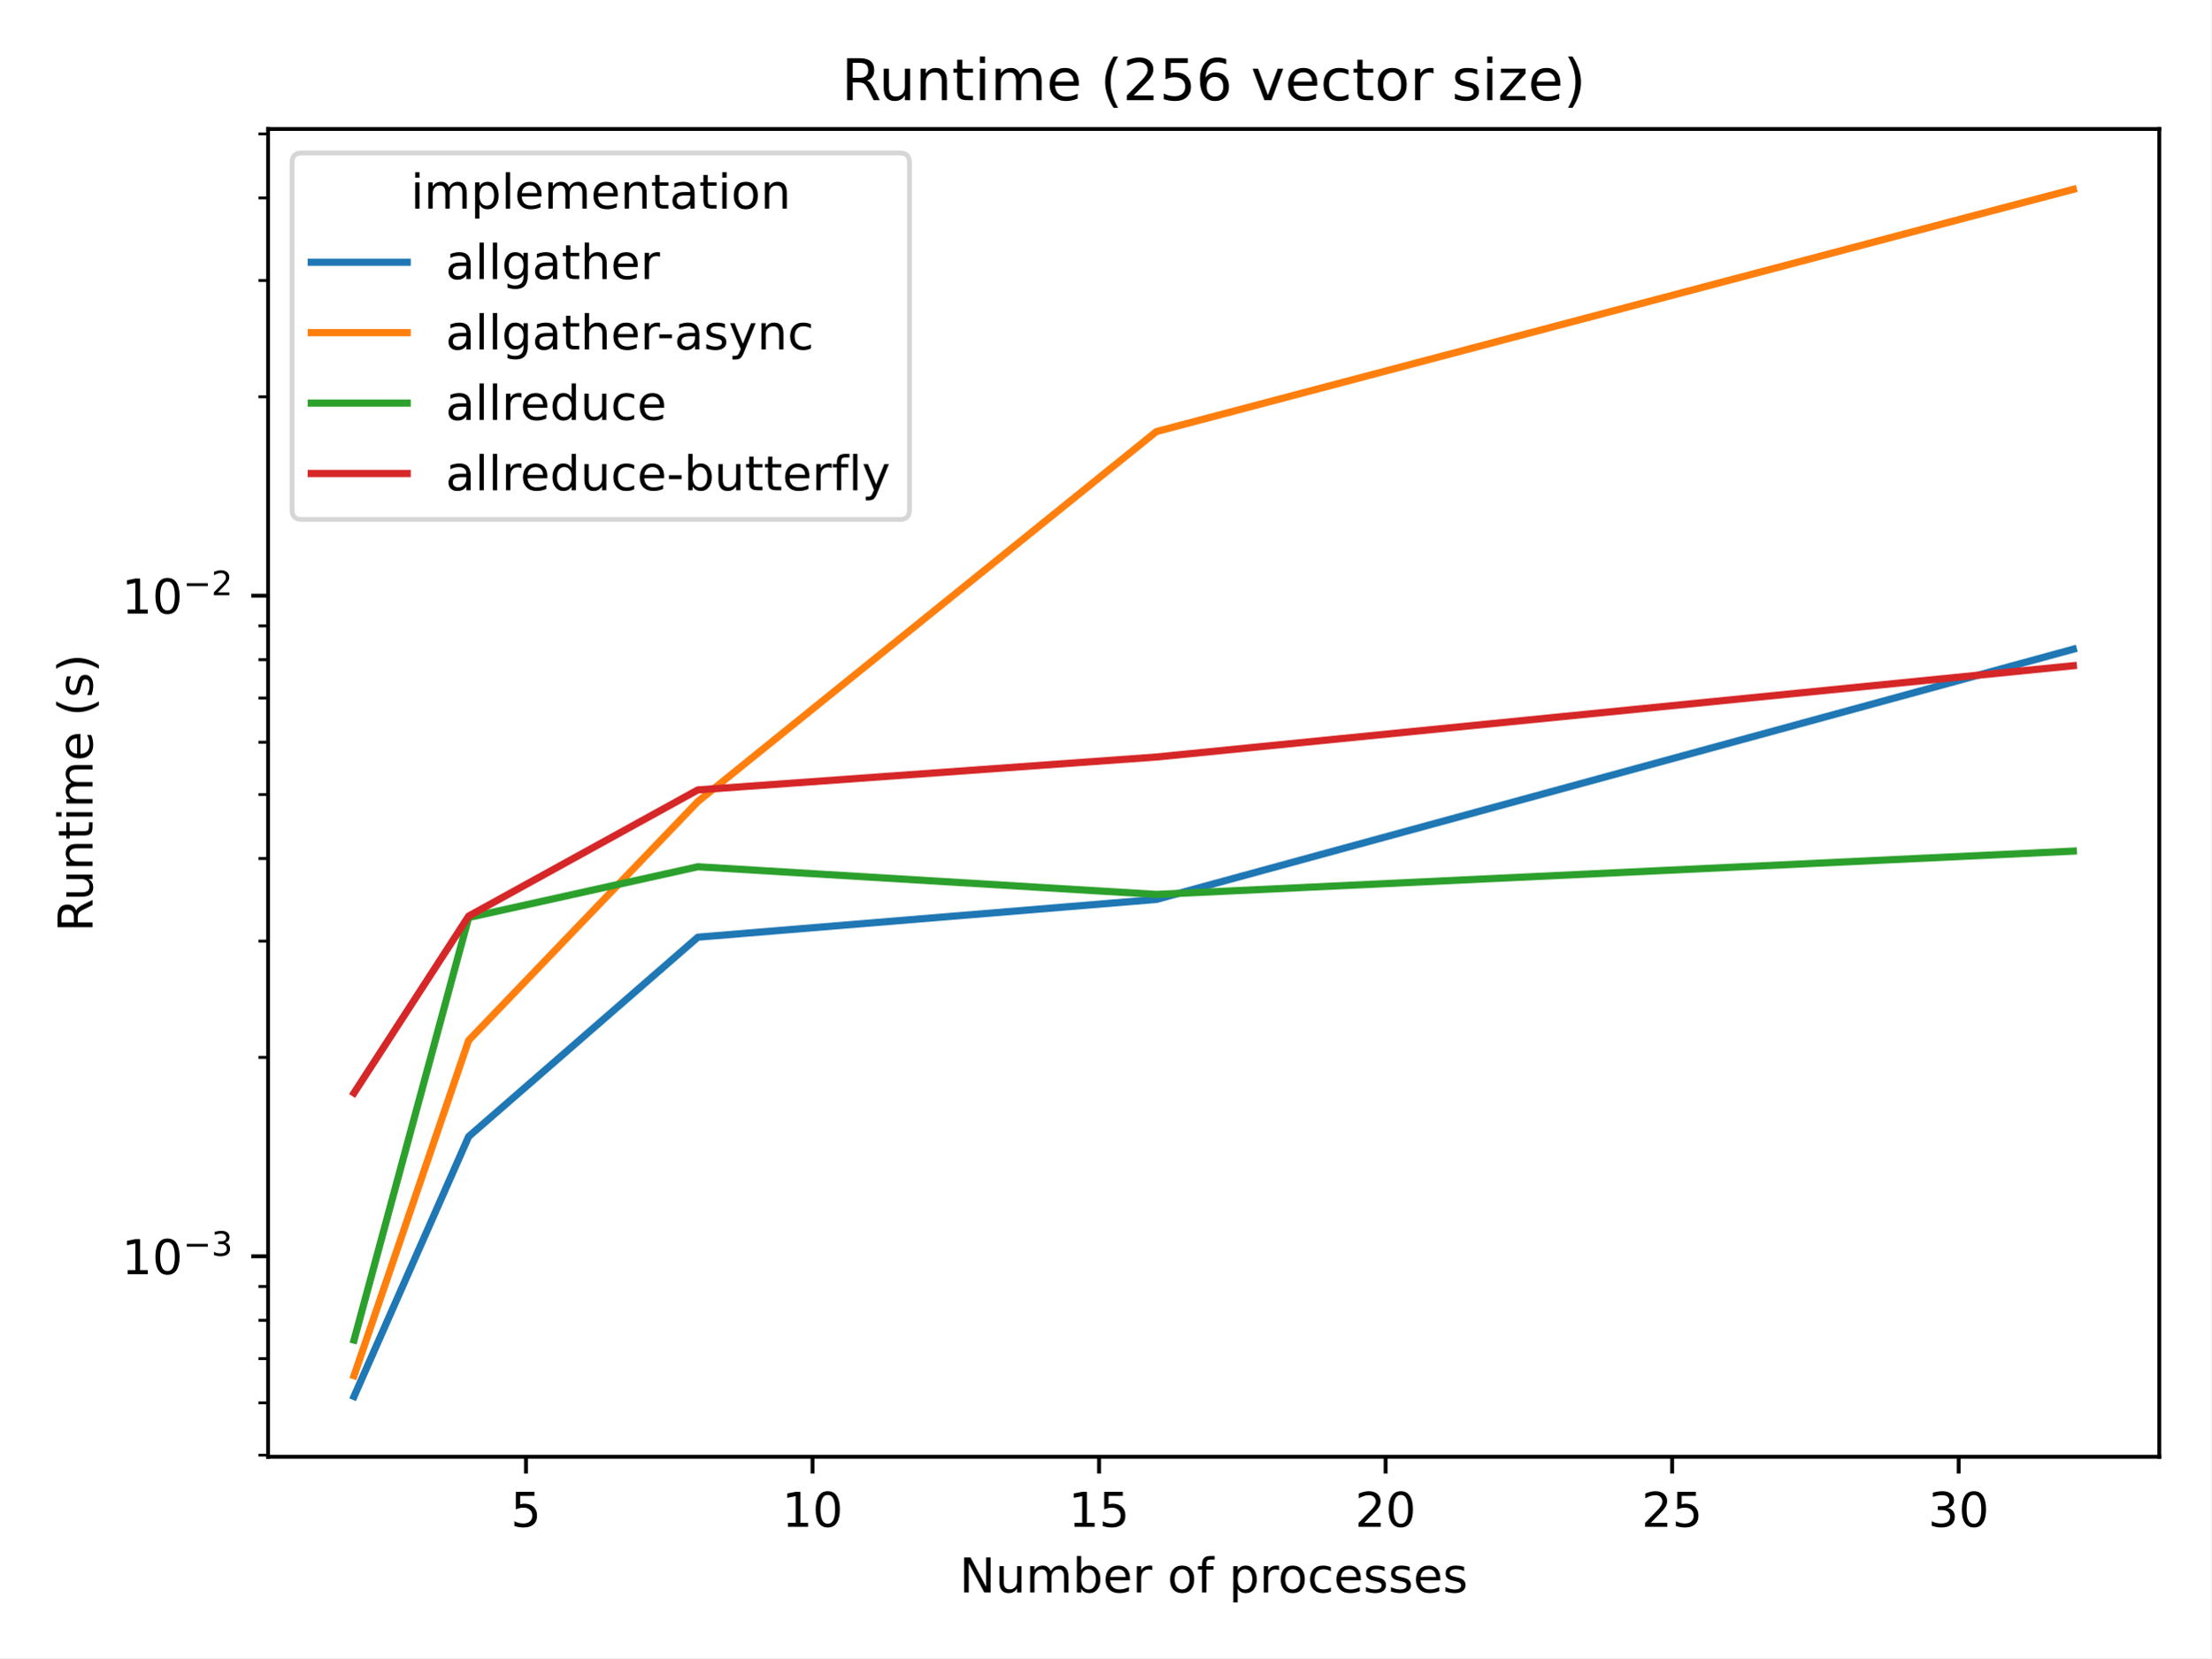
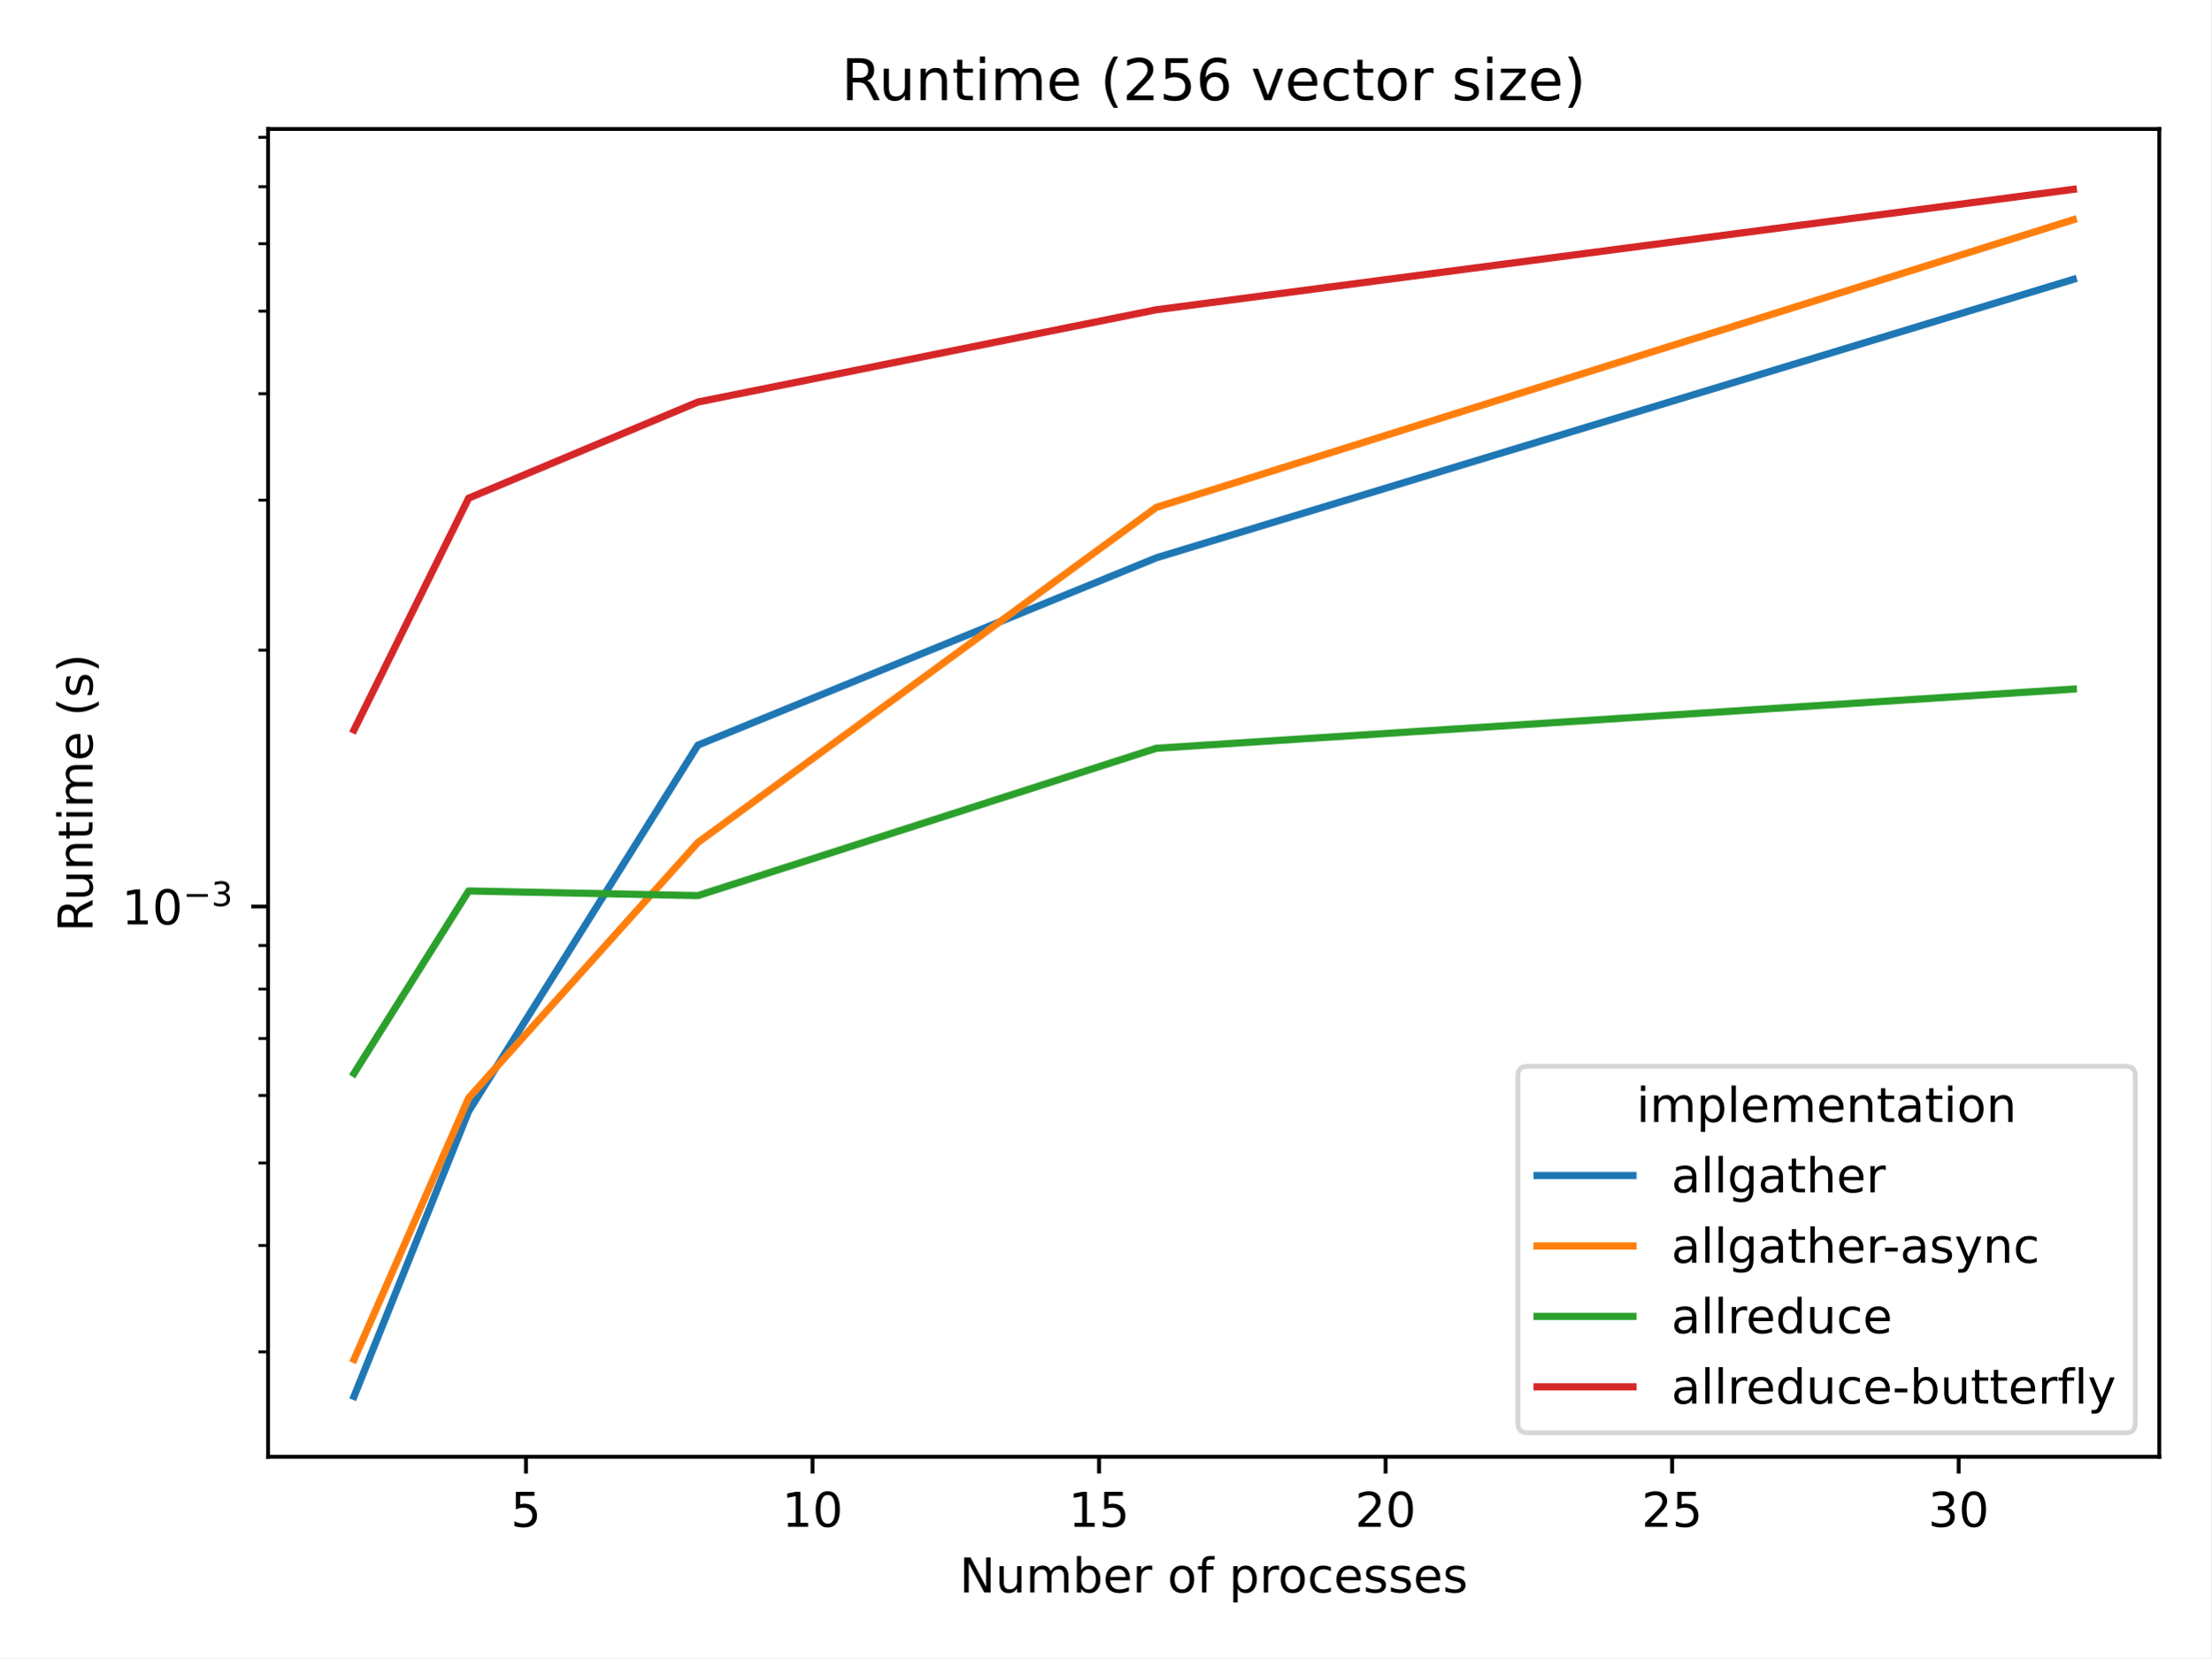
<svg xmlns="http://www.w3.org/2000/svg" xmlns:xlink="http://www.w3.org/1999/xlink" height="345.6pt" version="1.1" viewBox="0 0 460.8 345.6" width="460.8pt">
  <defs>
    <style type="text/css">*{stroke-linecap:butt;stroke-linejoin:round;}</style>
  </defs>
  <g id="figure_1">
    <g id="patch_1">
      <path d="M 0 345.6  L 460.8 345.6  L 460.8 0  L 0 0  z " style="fill:#ffffff;" />
    </g>
    <g id="axes_1">
      <g id="patch_2">
        <path d="M 55.862 303.64  L 450 303.64  L 450 26.88  L 55.862 26.88  z " style="fill:#ffffff;" />
      </g>
      <g id="matplotlib.axis_1">
        <g id="xtick_1">
          <g id="line2d_1">
            <defs>
-               <path d="M 0 0  L 0 3.5  " id="m300cbe42ab" style="stroke:#000000;stroke-width:0.8;" />
-             </defs>
-             <g>
-               <use style="stroke:#000000;stroke-width:0.8;" x="109.608" xlink:href="#m300cbe42ab" y="303.64" />
+               <path d="M 0 0  L 0 3.5  " id="m691c2f7749" style="stroke:#000000;stroke-width:0.8;" />
+             </defs>
+             <g>
+               <use style="stroke:#000000;stroke-width:0.8;" x="109.608" xlink:href="#m691c2f7749" y="303.64" />
            </g>
          </g>
          <g id="text_1">
            <g transform="translate(106.4269 318.2384)scale(0.1 -0.1)">
              <defs>
                <path d="M 691 4666  L 3169 4666  L 3169 4134  L 1269 4134  L 1269 2991  Q 1406 3038 1543 3061  Q 1681 3084 1819 3084  Q 2600 3084 3056 2656  Q 3513 2228 3513 1497  Q 3513 744 3044 326  Q 2575 -91 1722 -91  Q 1428 -91 1123 -41  Q 819 9 494 109  L 494 744  Q 775 591 1075 516  Q 1375 441 1709 441  Q 2250 441 2565 725  Q 2881 1009 2881 1497  Q 2881 1984 2565 2268  Q 2250 2553 1709 2553  Q 1456 2553 1204 2497  Q 953 2441 691 2322  L 691 4666  z " id="DejaVuSans-35" transform="scale(0.015625)" />
              </defs>
              <use xlink:href="#DejaVuSans-35" />
            </g>
          </g>
        </g>
        <g id="xtick_2">
          <g id="line2d_2">
            <g>
-               <use style="stroke:#000000;stroke-width:0.8;" x="169.326" xlink:href="#m300cbe42ab" y="303.64" />
+               <use style="stroke:#000000;stroke-width:0.8;" x="169.326" xlink:href="#m691c2f7749" y="303.64" />
            </g>
          </g>
          <g id="text_2">
            <g transform="translate(162.9635 318.2384)scale(0.1 -0.1)">
              <defs>
                <path d="M 794 531  L 1825 531  L 1825 4091  L 703 3866  L 703 4441  L 1819 4666  L 2450 4666  L 2450 531  L 3481 531  L 3481 0  L 794 0  L 794 531  z " id="DejaVuSans-31" transform="scale(0.015625)" />
                <path d="M 2034 4250  Q 1547 4250 1301 3770  Q 1056 3291 1056 2328  Q 1056 1369 1301 889  Q 1547 409 2034 409  Q 2525 409 2770 889  Q 3016 1369 3016 2328  Q 3016 3291 2770 3770  Q 2525 4250 2034 4250  z M 2034 4750  Q 2819 4750 3233 4129  Q 3647 3509 3647 2328  Q 3647 1150 3233 529  Q 2819 -91 2034 -91  Q 1250 -91 836 529  Q 422 1150 422 2328  Q 422 3509 836 4129  Q 1250 4750 2034 4750  z " id="DejaVuSans-30" transform="scale(0.015625)" />
              </defs>
              <use xlink:href="#DejaVuSans-31" />
              <use x="63.623" xlink:href="#DejaVuSans-30" />
            </g>
          </g>
        </g>
        <g id="xtick_3">
          <g id="line2d_3">
            <g>
-               <use style="stroke:#000000;stroke-width:0.8;" x="229.044" xlink:href="#m300cbe42ab" y="303.64" />
+               <use style="stroke:#000000;stroke-width:0.8;" x="229.044" xlink:href="#m691c2f7749" y="303.64" />
            </g>
          </g>
          <g id="text_3">
            <g transform="translate(222.6814 318.2384)scale(0.1 -0.1)">
              <use xlink:href="#DejaVuSans-31" />
              <use x="63.623" xlink:href="#DejaVuSans-35" />
            </g>
          </g>
        </g>
        <g id="xtick_4">
          <g id="line2d_4">
            <g>
-               <use style="stroke:#000000;stroke-width:0.8;" x="288.762" xlink:href="#m300cbe42ab" y="303.64" />
+               <use style="stroke:#000000;stroke-width:0.8;" x="288.762" xlink:href="#m691c2f7749" y="303.64" />
            </g>
          </g>
          <g id="text_4">
            <g transform="translate(282.3992 318.2384)scale(0.1 -0.1)">
              <defs>
                <path d="M 1228 531  L 3431 531  L 3431 0  L 469 0  L 469 531  Q 828 903 1448 1529  Q 2069 2156 2228 2338  Q 2531 2678 2651 2914  Q 2772 3150 2772 3378  Q 2772 3750 2511 3984  Q 2250 4219 1831 4219  Q 1534 4219 1204 4116  Q 875 4013 500 3803  L 500 4441  Q 881 4594 1212 4672  Q 1544 4750 1819 4750  Q 2544 4750 2975 4387  Q 3406 4025 3406 3419  Q 3406 3131 3298 2873  Q 3191 2616 2906 2266  Q 2828 2175 2409 1742  Q 1991 1309 1228 531  z " id="DejaVuSans-32" transform="scale(0.015625)" />
              </defs>
              <use xlink:href="#DejaVuSans-32" />
              <use x="63.623" xlink:href="#DejaVuSans-30" />
            </g>
          </g>
        </g>
        <g id="xtick_5">
          <g id="line2d_5">
            <g>
-               <use style="stroke:#000000;stroke-width:0.8;" x="348.48" xlink:href="#m300cbe42ab" y="303.64" />
+               <use style="stroke:#000000;stroke-width:0.8;" x="348.48" xlink:href="#m691c2f7749" y="303.64" />
            </g>
          </g>
          <g id="text_5">
            <g transform="translate(342.1171 318.2384)scale(0.1 -0.1)">
              <use xlink:href="#DejaVuSans-32" />
              <use x="63.623" xlink:href="#DejaVuSans-35" />
            </g>
          </g>
        </g>
        <g id="xtick_6">
          <g id="line2d_6">
            <g>
-               <use style="stroke:#000000;stroke-width:0.8;" x="408.197" xlink:href="#m300cbe42ab" y="303.64" />
+               <use style="stroke:#000000;stroke-width:0.8;" x="408.197" xlink:href="#m691c2f7749" y="303.64" />
            </g>
          </g>
          <g id="text_6">
            <g transform="translate(401.835 318.2384)scale(0.1 -0.1)">
              <defs>
                <path d="M 2597 2516  Q 3050 2419 3304 2112  Q 3559 1806 3559 1356  Q 3559 666 3084 287  Q 2609 -91 1734 -91  Q 1441 -91 1130 -33  Q 819 25 488 141  L 488 750  Q 750 597 1062 519  Q 1375 441 1716 441  Q 2309 441 2620 675  Q 2931 909 2931 1356  Q 2931 1769 2642 2001  Q 2353 2234 1838 2234  L 1294 2234  L 1294 2753  L 1863 2753  Q 2328 2753 2575 2939  Q 2822 3125 2822 3475  Q 2822 3834 2567 4026  Q 2313 4219 1838 4219  Q 1578 4219 1281 4162  Q 984 4106 628 3988  L 628 4550  Q 988 4650 1302 4700  Q 1616 4750 1894 4750  Q 2613 4750 3031 4423  Q 3450 4097 3450 3541  Q 3450 3153 3228 2886  Q 3006 2619 2597 2516  z " id="DejaVuSans-33" transform="scale(0.015625)" />
              </defs>
              <use xlink:href="#DejaVuSans-33" />
              <use x="63.623" xlink:href="#DejaVuSans-30" />
            </g>
          </g>
        </g>
        <g id="text_7">
          <g transform="translate(199.9545 331.9166)scale(0.1 -0.1)">
            <defs>
              <path d="M 628 4666  L 1478 4666  L 3547 763  L 3547 4666  L 4159 4666  L 4159 0  L 3309 0  L 1241 3903  L 1241 0  L 628 0  L 628 4666  z " id="DejaVuSans-4e" transform="scale(0.015625)" />
              <path d="M 544 1381  L 544 3500  L 1119 3500  L 1119 1403  Q 1119 906 1312 657  Q 1506 409 1894 409  Q 2359 409 2629 706  Q 2900 1003 2900 1516  L 2900 3500  L 3475 3500  L 3475 0  L 2900 0  L 2900 538  Q 2691 219 2414 64  Q 2138 -91 1772 -91  Q 1169 -91 856 284  Q 544 659 544 1381  z M 1991 3584  L 1991 3584  z " id="DejaVuSans-75" transform="scale(0.015625)" />
              <path d="M 3328 2828  Q 3544 3216 3844 3400  Q 4144 3584 4550 3584  Q 5097 3584 5394 3201  Q 5691 2819 5691 2113  L 5691 0  L 5113 0  L 5113 2094  Q 5113 2597 4934 2840  Q 4756 3084 4391 3084  Q 3944 3084 3684 2787  Q 3425 2491 3425 1978  L 3425 0  L 2847 0  L 2847 2094  Q 2847 2600 2669 2842  Q 2491 3084 2119 3084  Q 1678 3084 1418 2786  Q 1159 2488 1159 1978  L 1159 0  L 581 0  L 581 3500  L 1159 3500  L 1159 2956  Q 1356 3278 1631 3431  Q 1906 3584 2284 3584  Q 2666 3584 2933 3390  Q 3200 3197 3328 2828  z " id="DejaVuSans-6d" transform="scale(0.015625)" />
              <path d="M 3116 1747  Q 3116 2381 2855 2742  Q 2594 3103 2138 3103  Q 1681 3103 1420 2742  Q 1159 2381 1159 1747  Q 1159 1113 1420 752  Q 1681 391 2138 391  Q 2594 391 2855 752  Q 3116 1113 3116 1747  z M 1159 2969  Q 1341 3281 1617 3432  Q 1894 3584 2278 3584  Q 2916 3584 3314 3078  Q 3713 2572 3713 1747  Q 3713 922 3314 415  Q 2916 -91 2278 -91  Q 1894 -91 1617 61  Q 1341 213 1159 525  L 1159 0  L 581 0  L 581 4863  L 1159 4863  L 1159 2969  z " id="DejaVuSans-62" transform="scale(0.015625)" />
              <path d="M 3597 1894  L 3597 1613  L 953 1613  Q 991 1019 1311 708  Q 1631 397 2203 397  Q 2534 397 2845 478  Q 3156 559 3463 722  L 3463 178  Q 3153 47 2828 -22  Q 2503 -91 2169 -91  Q 1331 -91 842 396  Q 353 884 353 1716  Q 353 2575 817 3079  Q 1281 3584 2069 3584  Q 2775 3584 3186 3129  Q 3597 2675 3597 1894  z M 3022 2063  Q 3016 2534 2758 2815  Q 2500 3097 2075 3097  Q 1594 3097 1305 2825  Q 1016 2553 972 2059  L 3022 2063  z " id="DejaVuSans-65" transform="scale(0.015625)" />
              <path d="M 2631 2963  Q 2534 3019 2420 3045  Q 2306 3072 2169 3072  Q 1681 3072 1420 2755  Q 1159 2438 1159 1844  L 1159 0  L 581 0  L 581 3500  L 1159 3500  L 1159 2956  Q 1341 3275 1631 3429  Q 1922 3584 2338 3584  Q 2397 3584 2469 3576  Q 2541 3569 2628 3553  L 2631 2963  z " id="DejaVuSans-72" transform="scale(0.015625)" />
              <path id="DejaVuSans-20" transform="scale(0.015625)" />
              <path d="M 1959 3097  Q 1497 3097 1228 2736  Q 959 2375 959 1747  Q 959 1119 1226 758  Q 1494 397 1959 397  Q 2419 397 2687 759  Q 2956 1122 2956 1747  Q 2956 2369 2687 2733  Q 2419 3097 1959 3097  z M 1959 3584  Q 2709 3584 3137 3096  Q 3566 2609 3566 1747  Q 3566 888 3137 398  Q 2709 -91 1959 -91  Q 1206 -91 779 398  Q 353 888 353 1747  Q 353 2609 779 3096  Q 1206 3584 1959 3584  z " id="DejaVuSans-6f" transform="scale(0.015625)" />
              <path d="M 2375 4863  L 2375 4384  L 1825 4384  Q 1516 4384 1395 4259  Q 1275 4134 1275 3809  L 1275 3500  L 2222 3500  L 2222 3053  L 1275 3053  L 1275 0  L 697 0  L 697 3053  L 147 3053  L 147 3500  L 697 3500  L 697 3744  Q 697 4328 969 4595  Q 1241 4863 1831 4863  L 2375 4863  z " id="DejaVuSans-66" transform="scale(0.015625)" />
              <path d="M 1159 525  L 1159 -1331  L 581 -1331  L 581 3500  L 1159 3500  L 1159 2969  Q 1341 3281 1617 3432  Q 1894 3584 2278 3584  Q 2916 3584 3314 3078  Q 3713 2572 3713 1747  Q 3713 922 3314 415  Q 2916 -91 2278 -91  Q 1894 -91 1617 61  Q 1341 213 1159 525  z M 3116 1747  Q 3116 2381 2855 2742  Q 2594 3103 2138 3103  Q 1681 3103 1420 2742  Q 1159 2381 1159 1747  Q 1159 1113 1420 752  Q 1681 391 2138 391  Q 2594 391 2855 752  Q 3116 1113 3116 1747  z " id="DejaVuSans-70" transform="scale(0.015625)" />
              <path d="M 3122 3366  L 3122 2828  Q 2878 2963 2633 3030  Q 2388 3097 2138 3097  Q 1578 3097 1268 2742  Q 959 2388 959 1747  Q 959 1106 1268 751  Q 1578 397 2138 397  Q 2388 397 2633 464  Q 2878 531 3122 666  L 3122 134  Q 2881 22 2623 -34  Q 2366 -91 2075 -91  Q 1284 -91 818 406  Q 353 903 353 1747  Q 353 2603 823 3093  Q 1294 3584 2113 3584  Q 2378 3584 2631 3529  Q 2884 3475 3122 3366  z " id="DejaVuSans-63" transform="scale(0.015625)" />
              <path d="M 2834 3397  L 2834 2853  Q 2591 2978 2328 3040  Q 2066 3103 1784 3103  Q 1356 3103 1142 2972  Q 928 2841 928 2578  Q 928 2378 1081 2264  Q 1234 2150 1697 2047  L 1894 2003  Q 2506 1872 2764 1633  Q 3022 1394 3022 966  Q 3022 478 2636 193  Q 2250 -91 1575 -91  Q 1294 -91 989 -36  Q 684 19 347 128  L 347 722  Q 666 556 975 473  Q 1284 391 1588 391  Q 1994 391 2212 530  Q 2431 669 2431 922  Q 2431 1156 2273 1281  Q 2116 1406 1581 1522  L 1381 1569  Q 847 1681 609 1914  Q 372 2147 372 2553  Q 372 3047 722 3315  Q 1072 3584 1716 3584  Q 2034 3584 2315 3537  Q 2597 3491 2834 3397  z " id="DejaVuSans-73" transform="scale(0.015625)" />
            </defs>
            <use xlink:href="#DejaVuSans-4e" />
            <use x="74.805" xlink:href="#DejaVuSans-75" />
            <use x="138.184" xlink:href="#DejaVuSans-6d" />
            <use x="235.596" xlink:href="#DejaVuSans-62" />
            <use x="299.072" xlink:href="#DejaVuSans-65" />
            <use x="360.596" xlink:href="#DejaVuSans-72" />
            <use x="401.709" xlink:href="#DejaVuSans-20" />
            <use x="433.496" xlink:href="#DejaVuSans-6f" />
            <use x="494.678" xlink:href="#DejaVuSans-66" />
            <use x="529.883" xlink:href="#DejaVuSans-20" />
            <use x="561.67" xlink:href="#DejaVuSans-70" />
            <use x="625.146" xlink:href="#DejaVuSans-72" />
            <use x="664.01" xlink:href="#DejaVuSans-6f" />
            <use x="725.191" xlink:href="#DejaVuSans-63" />
            <use x="780.172" xlink:href="#DejaVuSans-65" />
            <use x="841.695" xlink:href="#DejaVuSans-73" />
            <use x="893.795" xlink:href="#DejaVuSans-73" />
            <use x="945.895" xlink:href="#DejaVuSans-65" />
            <use x="1007.418" xlink:href="#DejaVuSans-73" />
          </g>
        </g>
      </g>
      <g id="matplotlib.axis_2">
        <g id="ytick_1">
          <g id="line2d_7">
            <defs>
-               <path d="M 0 0  L -3.5 0  " id="m6c4535f3ba" style="stroke:#000000;stroke-width:0.8;" />
-             </defs>
-             <g>
-               <use style="stroke:#000000;stroke-width:0.8;" x="55.862" xlink:href="#m6c4535f3ba" y="261.852" />
+               <path d="M 0 0  L -3.5 0  " id="m717d876eec" style="stroke:#000000;stroke-width:0.8;" />
+             </defs>
+             <g>
+               <use style="stroke:#000000;stroke-width:0.8;" x="55.862" xlink:href="#m717d876eec" y="188.95" />
            </g>
          </g>
          <g id="text_8">
-             <g transform="translate(25.36205 265.6513)scale(0.1 -0.1)">
+             <g transform="translate(25.36205 192.7497)scale(0.1 -0.1)">
              <defs>
                <path d="M 678 2272  L 4684 2272  L 4684 1741  L 678 1741  L 678 2272  z " id="DejaVuSans-2212" transform="scale(0.015625)" />
              </defs>
              <use transform="translate(0 0.765625)" xlink:href="#DejaVuSans-31" />
              <use transform="translate(63.62305 0.765625)" xlink:href="#DejaVuSans-30" />
              <use transform="translate(128.2031 39.04688)scale(0.7)" xlink:href="#DejaVuSans-2212" />
              <use transform="translate(186.8555 39.04688)scale(0.7)" xlink:href="#DejaVuSans-33" />
            </g>
          </g>
        </g>
        <g id="ytick_2">
          <g id="line2d_8">
-             <g>
-               <use style="stroke:#000000;stroke-width:0.8;" x="55.862" xlink:href="#m6c4535f3ba" y="124.153" />
-             </g>
-           </g>
-           <g id="text_9">
-             <g transform="translate(25.36205 127.9527)scale(0.1 -0.1)">
-               <use transform="translate(0 0.765625)" xlink:href="#DejaVuSans-31" />
-               <use transform="translate(63.62305 0.765625)" xlink:href="#DejaVuSans-30" />
-               <use transform="translate(128.2031 39.04688)scale(0.7)" xlink:href="#DejaVuSans-2212" />
-               <use transform="translate(186.8555 39.04688)scale(0.7)" xlink:href="#DejaVuSans-32" />
+             <defs>
+               <path d="M 0 0  L -2 0  " id="mbe40b6382b" style="stroke:#000000;stroke-width:0.6;" />
+             </defs>
+             <g>
+               <use style="stroke:#000000;stroke-width:0.6;" x="55.862" xlink:href="#mbe40b6382b" y="281.785" />
            </g>
          </g>
        </g>
        <g id="ytick_3">
          <g id="line2d_9">
-             <defs>
-               <path d="M 0 0  L -2 0  " id="ma871302863" style="stroke:#000000;stroke-width:0.6;" />
-             </defs>
-             <g>
-               <use style="stroke:#000000;stroke-width:0.6;" x="55.862" xlink:href="#ma871302863" y="303.304" />
+             <g>
+               <use style="stroke:#000000;stroke-width:0.6;" x="55.862" xlink:href="#mbe40b6382b" y="259.603" />
            </g>
          </g>
        </g>
        <g id="ytick_4">
          <g id="line2d_10">
            <g>
-               <use style="stroke:#000000;stroke-width:0.6;" x="55.862" xlink:href="#ma871302863" y="292.4" />
+               <use style="stroke:#000000;stroke-width:0.6;" x="55.862" xlink:href="#mbe40b6382b" y="242.397" />
            </g>
          </g>
        </g>
        <g id="ytick_5">
          <g id="line2d_11">
            <g>
-               <use style="stroke:#000000;stroke-width:0.6;" x="55.862" xlink:href="#ma871302863" y="283.182" />
+               <use style="stroke:#000000;stroke-width:0.6;" x="55.862" xlink:href="#mbe40b6382b" y="228.339" />
            </g>
          </g>
        </g>
        <g id="ytick_6">
          <g id="line2d_12">
            <g>
-               <use style="stroke:#000000;stroke-width:0.6;" x="55.862" xlink:href="#ma871302863" y="275.196" />
+               <use style="stroke:#000000;stroke-width:0.6;" x="55.862" xlink:href="#mbe40b6382b" y="216.453" />
            </g>
          </g>
        </g>
        <g id="ytick_7">
          <g id="line2d_13">
            <g>
-               <use style="stroke:#000000;stroke-width:0.6;" x="55.862" xlink:href="#ma871302863" y="268.153" />
+               <use style="stroke:#000000;stroke-width:0.6;" x="55.862" xlink:href="#mbe40b6382b" y="206.156" />
            </g>
          </g>
        </g>
        <g id="ytick_8">
          <g id="line2d_14">
            <g>
-               <use style="stroke:#000000;stroke-width:0.6;" x="55.862" xlink:href="#ma871302863" y="220.401" />
+               <use style="stroke:#000000;stroke-width:0.6;" x="55.862" xlink:href="#mbe40b6382b" y="197.074" />
            </g>
          </g>
        </g>
        <g id="ytick_9">
          <g id="line2d_15">
            <g>
-               <use style="stroke:#000000;stroke-width:0.6;" x="55.862" xlink:href="#ma871302863" y="196.153" />
+               <use style="stroke:#000000;stroke-width:0.6;" x="55.862" xlink:href="#mbe40b6382b" y="135.504" />
            </g>
          </g>
        </g>
        <g id="ytick_10">
          <g id="line2d_16">
            <g>
-               <use style="stroke:#000000;stroke-width:0.6;" x="55.862" xlink:href="#ma871302863" y="178.949" />
+               <use style="stroke:#000000;stroke-width:0.6;" x="55.862" xlink:href="#mbe40b6382b" y="104.24" />
            </g>
          </g>
        </g>
        <g id="ytick_11">
          <g id="line2d_17">
            <g>
-               <use style="stroke:#000000;stroke-width:0.6;" x="55.862" xlink:href="#ma871302863" y="165.605" />
+               <use style="stroke:#000000;stroke-width:0.6;" x="55.862" xlink:href="#mbe40b6382b" y="82.058" />
            </g>
          </g>
        </g>
        <g id="ytick_12">
          <g id="line2d_18">
            <g>
-               <use style="stroke:#000000;stroke-width:0.6;" x="55.862" xlink:href="#ma871302863" y="154.702" />
+               <use style="stroke:#000000;stroke-width:0.6;" x="55.862" xlink:href="#mbe40b6382b" y="64.852" />
            </g>
          </g>
        </g>
        <g id="ytick_13">
          <g id="line2d_19">
            <g>
-               <use style="stroke:#000000;stroke-width:0.6;" x="55.862" xlink:href="#ma871302863" y="145.483" />
+               <use style="stroke:#000000;stroke-width:0.6;" x="55.862" xlink:href="#mbe40b6382b" y="50.793" />
            </g>
          </g>
        </g>
        <g id="ytick_14">
          <g id="line2d_20">
            <g>
-               <use style="stroke:#000000;stroke-width:0.6;" x="55.862" xlink:href="#ma871302863" y="137.498" />
+               <use style="stroke:#000000;stroke-width:0.6;" x="55.862" xlink:href="#mbe40b6382b" y="38.907" />
            </g>
          </g>
        </g>
        <g id="ytick_15">
          <g id="line2d_21">
            <g>
-               <use style="stroke:#000000;stroke-width:0.6;" x="55.862" xlink:href="#ma871302863" y="130.454" />
-             </g>
-           </g>
-         </g>
-         <g id="ytick_16">
-           <g id="line2d_22">
-             <g>
-               <use style="stroke:#000000;stroke-width:0.6;" x="55.862" xlink:href="#ma871302863" y="82.702" />
-             </g>
-           </g>
-         </g>
-         <g id="ytick_17">
-           <g id="line2d_23">
-             <g>
-               <use style="stroke:#000000;stroke-width:0.6;" x="55.862" xlink:href="#ma871302863" y="58.454" />
-             </g>
-           </g>
-         </g>
-         <g id="ytick_18">
-           <g id="line2d_24">
-             <g>
-               <use style="stroke:#000000;stroke-width:0.6;" x="55.862" xlink:href="#ma871302863" y="41.251" />
-             </g>
-           </g>
-         </g>
-         <g id="ytick_19">
-           <g id="line2d_25">
-             <g>
-               <use style="stroke:#000000;stroke-width:0.6;" x="55.862" xlink:href="#ma871302863" y="27.906" />
-             </g>
-           </g>
-         </g>
-         <g id="text_10">
+               <use style="stroke:#000000;stroke-width:0.6;" x="55.862" xlink:href="#mbe40b6382b" y="28.611" />
+             </g>
+           </g>
+         </g>
+         <g id="text_9">
          <g transform="translate(19.28237 194.2381)rotate(-90)scale(0.1 -0.1)">
            <defs>
              <path d="M 2841 2188  Q 3044 2119 3236 1894  Q 3428 1669 3622 1275  L 4263 0  L 3584 0  L 2988 1197  Q 2756 1666 2539 1819  Q 2322 1972 1947 1972  L 1259 1972  L 1259 0  L 628 0  L 628 4666  L 2053 4666  Q 2853 4666 3247 4331  Q 3641 3997 3641 3322  Q 3641 2881 3436 2590  Q 3231 2300 2841 2188  z M 1259 4147  L 1259 2491  L 2053 2491  Q 2509 2491 2742 2702  Q 2975 2913 2975 3322  Q 2975 3731 2742 3939  Q 2509 4147 2053 4147  L 1259 4147  z " id="DejaVuSans-52" transform="scale(0.015625)" />
              <path d="M 3513 2113  L 3513 0  L 2938 0  L 2938 2094  Q 2938 2591 2744 2837  Q 2550 3084 2163 3084  Q 1697 3084 1428 2787  Q 1159 2491 1159 1978  L 1159 0  L 581 0  L 581 3500  L 1159 3500  L 1159 2956  Q 1366 3272 1645 3428  Q 1925 3584 2291 3584  Q 2894 3584 3203 3211  Q 3513 2838 3513 2113  z " id="DejaVuSans-6e" transform="scale(0.015625)" />
              <path d="M 1172 4494  L 1172 3500  L 2356 3500  L 2356 3053  L 1172 3053  L 1172 1153  Q 1172 725 1289 603  Q 1406 481 1766 481  L 2356 481  L 2356 0  L 1766 0  Q 1100 0 847 248  Q 594 497 594 1153  L 594 3053  L 172 3053  L 172 3500  L 594 3500  L 594 4494  L 1172 4494  z " id="DejaVuSans-74" transform="scale(0.015625)" />
              <path d="M 603 3500  L 1178 3500  L 1178 0  L 603 0  L 603 3500  z M 603 4863  L 1178 4863  L 1178 4134  L 603 4134  L 603 4863  z " id="DejaVuSans-69" transform="scale(0.015625)" />
              <path d="M 1984 4856  Q 1566 4138 1362 3434  Q 1159 2731 1159 2009  Q 1159 1288 1364 580  Q 1569 -128 1984 -844  L 1484 -844  Q 1016 -109 783 600  Q 550 1309 550 2009  Q 550 2706 781 3412  Q 1013 4119 1484 4856  L 1984 4856  z " id="DejaVuSans-28" transform="scale(0.015625)" />
              <path d="M 513 4856  L 1013 4856  Q 1481 4119 1714 3412  Q 1947 2706 1947 2009  Q 1947 1309 1714 600  Q 1481 -109 1013 -844  L 513 -844  Q 928 -128 1133 580  Q 1338 1288 1338 2009  Q 1338 2731 1133 3434  Q 928 4138 513 4856  z " id="DejaVuSans-29" transform="scale(0.015625)" />
            </defs>
            <use xlink:href="#DejaVuSans-52" />
            <use x="64.982" xlink:href="#DejaVuSans-75" />
            <use x="128.361" xlink:href="#DejaVuSans-6e" />
            <use x="191.74" xlink:href="#DejaVuSans-74" />
            <use x="230.949" xlink:href="#DejaVuSans-69" />
            <use x="258.732" xlink:href="#DejaVuSans-6d" />
            <use x="356.145" xlink:href="#DejaVuSans-65" />
            <use x="417.668" xlink:href="#DejaVuSans-20" />
            <use x="449.455" xlink:href="#DejaVuSans-28" />
            <use x="488.469" xlink:href="#DejaVuSans-73" />
            <use x="540.568" xlink:href="#DejaVuSans-29" />
          </g>
        </g>
      </g>
-       <g id="line2d_26">
-         <path clip-path="url(#pcd52a40b69)" d="M 73.777 291.06  L 97.665 236.891  L 145.439 195.337  L 240.987 187.47  L 432.085 135.308  " style="fill:none;stroke:#1f77b4;stroke-linecap:square;stroke-width:1.5;" />
-       </g>
-       <g id="line2d_27">
-         <path clip-path="url(#pcd52a40b69)" d="M 73.777 286.737  L 97.665 216.854  L 145.439 167.06  L 240.987 89.95  L 432.085 39.46  " style="fill:none;stroke:#ff7f0e;stroke-linecap:square;stroke-width:1.5;" />
-       </g>
-       <g id="line2d_28">
-         <path clip-path="url(#pcd52a40b69)" d="M 73.777 279.312  L 97.665 191.245  L 145.439 180.657  L 240.987 186.424  L 432.085 177.397  " style="fill:none;stroke:#2ca02c;stroke-linecap:square;stroke-width:1.5;" />
-       </g>
-       <g id="line2d_29">
-         <path clip-path="url(#pcd52a40b69)" d="M 73.777 227.808  L 97.665 190.941  L 145.439 164.634  L 240.987 157.784  L 432.085 138.749  " style="fill:none;stroke:#d62728;stroke-linecap:square;stroke-width:1.5;" />
+       <g id="line2d_22">
+         <path clip-path="url(#pc31281ec52)" d="M 73.777 291.06  L 97.665 231.62  L 145.439 155.307  L 240.987 116.259  L 432.085 58.221  " style="fill:none;stroke:#1f77b4;stroke-linecap:square;stroke-width:1.5;" />
+       </g>
+       <g id="line2d_23">
+         <path clip-path="url(#pc31281ec52)" d="M 73.777 283.343  L 97.665 228.854  L 145.439 175.602  L 240.987 105.745  L 432.085 45.793  " style="fill:none;stroke:#ff7f0e;stroke-linecap:square;stroke-width:1.5;" />
+       </g>
+       <g id="line2d_24">
+         <path clip-path="url(#pc31281ec52)" d="M 73.777 223.725  L 97.665 185.704  L 145.439 186.671  L 240.987 155.958  L 432.085 143.628  " style="fill:none;stroke:#2ca02c;stroke-linecap:square;stroke-width:1.5;" />
+       </g>
+       <g id="line2d_25">
+         <path clip-path="url(#pc31281ec52)" d="M 73.777 152.134  L 97.665 103.83  L 145.439 83.793  L 240.987 64.559  L 432.085 39.46  " style="fill:none;stroke:#d62728;stroke-linecap:square;stroke-width:1.5;" />
      </g>
      <g id="patch_3">
        <path d="M 55.862 303.64  L 55.862 26.88  " style="fill:none;stroke:#000000;stroke-linecap:square;stroke-linejoin:miter;stroke-width:0.8;" />
      </g>
      <g id="patch_4">
        <path d="M 450 303.64  L 450 26.88  " style="fill:none;stroke:#000000;stroke-linecap:square;stroke-linejoin:miter;stroke-width:0.8;" />
      </g>
      <g id="patch_5">
        <path d="M 55.862 303.64  L 450 303.64  " style="fill:none;stroke:#000000;stroke-linecap:square;stroke-linejoin:miter;stroke-width:0.8;" />
      </g>
      <g id="patch_6">
        <path d="M 55.862 26.88  L 450 26.88  " style="fill:none;stroke:#000000;stroke-linecap:square;stroke-linejoin:miter;stroke-width:0.8;" />
      </g>
-       <g id="text_11">
+       <g id="text_10">
        <g transform="translate(175.351 20.88)scale(0.12 -0.12)">
          <defs>
            <path d="M 2113 2584  Q 1688 2584 1439 2293  Q 1191 2003 1191 1497  Q 1191 994 1439 701  Q 1688 409 2113 409  Q 2538 409 2786 701  Q 3034 994 3034 1497  Q 3034 2003 2786 2293  Q 2538 2584 2113 2584  z M 3366 4563  L 3366 3988  Q 3128 4100 2886 4159  Q 2644 4219 2406 4219  Q 1781 4219 1451 3797  Q 1122 3375 1075 2522  Q 1259 2794 1537 2939  Q 1816 3084 2150 3084  Q 2853 3084 3261 2657  Q 3669 2231 3669 1497  Q 3669 778 3244 343  Q 2819 -91 2113 -91  Q 1303 -91 875 529  Q 447 1150 447 2328  Q 447 3434 972 4092  Q 1497 4750 2381 4750  Q 2619 4750 2861 4703  Q 3103 4656 3366 4563  z " id="DejaVuSans-36" transform="scale(0.015625)" />
            <path d="M 191 3500  L 800 3500  L 1894 563  L 2988 3500  L 3597 3500  L 2284 0  L 1503 0  L 191 3500  z " id="DejaVuSans-76" transform="scale(0.015625)" />
            <path d="M 353 3500  L 3084 3500  L 3084 2975  L 922 459  L 3084 459  L 3084 0  L 275 0  L 275 525  L 2438 3041  L 353 3041  L 353 3500  z " id="DejaVuSans-7a" transform="scale(0.015625)" />
          </defs>
          <use xlink:href="#DejaVuSans-52" />
          <use x="64.982" xlink:href="#DejaVuSans-75" />
          <use x="128.361" xlink:href="#DejaVuSans-6e" />
          <use x="191.74" xlink:href="#DejaVuSans-74" />
          <use x="230.949" xlink:href="#DejaVuSans-69" />
          <use x="258.732" xlink:href="#DejaVuSans-6d" />
          <use x="356.145" xlink:href="#DejaVuSans-65" />
          <use x="417.668" xlink:href="#DejaVuSans-20" />
          <use x="449.455" xlink:href="#DejaVuSans-28" />
          <use x="488.469" xlink:href="#DejaVuSans-32" />
          <use x="552.092" xlink:href="#DejaVuSans-35" />
          <use x="615.715" xlink:href="#DejaVuSans-36" />
          <use x="679.338" xlink:href="#DejaVuSans-20" />
          <use x="711.125" xlink:href="#DejaVuSans-76" />
          <use x="770.305" xlink:href="#DejaVuSans-65" />
          <use x="831.828" xlink:href="#DejaVuSans-63" />
          <use x="886.809" xlink:href="#DejaVuSans-74" />
          <use x="926.018" xlink:href="#DejaVuSans-6f" />
          <use x="987.199" xlink:href="#DejaVuSans-72" />
          <use x="1028.312" xlink:href="#DejaVuSans-20" />
          <use x="1060.1" xlink:href="#DejaVuSans-73" />
          <use x="1112.199" xlink:href="#DejaVuSans-69" />
          <use x="1139.982" xlink:href="#DejaVuSans-7a" />
          <use x="1192.473" xlink:href="#DejaVuSans-65" />
          <use x="1253.996" xlink:href="#DejaVuSans-29" />
        </g>
      </g>
      <g id="legend_1">
        <g id="patch_7">
-           <path d="M 62.862 108.271  L 187.539 108.271  Q 189.539 108.271 189.539 106.271  L 189.539 33.88  Q 189.539 31.88 187.539 31.88  L 62.862 31.88  Q 60.862 31.88 60.862 33.88  L 60.862 106.271  Q 60.862 108.271 62.862 108.271  z " style="fill:#ffffff;opacity:0.8;stroke:#cccccc;stroke-linejoin:miter;" />
-         </g>
-         <g id="text_12">
-           <g transform="translate(85.58393 43.47844)scale(0.1 -0.1)">
+           <path d="M 318.323 298.64  L 443 298.64  Q 445 298.64 445 296.64  L 445 224.249  Q 445 222.249 443 222.249  L 318.323 222.249  Q 316.323 222.249 316.323 224.249  L 316.323 296.64  Q 316.323 298.64 318.323 298.64  z " style="fill:#ffffff;opacity:0.8;stroke:#cccccc;stroke-linejoin:miter;" />
+         </g>
+         <g id="text_11">
+           <g transform="translate(341.0453 233.8478)scale(0.1 -0.1)">
            <defs>
              <path d="M 603 4863  L 1178 4863  L 1178 0  L 603 0  L 603 4863  z " id="DejaVuSans-6c" transform="scale(0.015625)" />
              <path d="M 2194 1759  Q 1497 1759 1228 1600  Q 959 1441 959 1056  Q 959 750 1161 570  Q 1363 391 1709 391  Q 2188 391 2477 730  Q 2766 1069 2766 1631  L 2766 1759  L 2194 1759  z M 3341 1997  L 3341 0  L 2766 0  L 2766 531  Q 2569 213 2275 61  Q 1981 -91 1556 -91  Q 1019 -91 701 211  Q 384 513 384 1019  Q 384 1609 779 1909  Q 1175 2209 1959 2209  L 2766 2209  L 2766 2266  Q 2766 2663 2505 2880  Q 2244 3097 1772 3097  Q 1472 3097 1187 3025  Q 903 2953 641 2809  L 641 3341  Q 956 3463 1253 3523  Q 1550 3584 1831 3584  Q 2591 3584 2966 3190  Q 3341 2797 3341 1997  z " id="DejaVuSans-61" transform="scale(0.015625)" />
            </defs>
            <use xlink:href="#DejaVuSans-69" />
            <use x="27.783" xlink:href="#DejaVuSans-6d" />
            <use x="125.195" xlink:href="#DejaVuSans-70" />
            <use x="188.672" xlink:href="#DejaVuSans-6c" />
            <use x="216.455" xlink:href="#DejaVuSans-65" />
            <use x="277.979" xlink:href="#DejaVuSans-6d" />
            <use x="375.391" xlink:href="#DejaVuSans-65" />
            <use x="436.914" xlink:href="#DejaVuSans-6e" />
            <use x="500.293" xlink:href="#DejaVuSans-74" />
            <use x="539.502" xlink:href="#DejaVuSans-61" />
            <use x="600.781" xlink:href="#DejaVuSans-74" />
            <use x="639.99" xlink:href="#DejaVuSans-69" />
            <use x="667.773" xlink:href="#DejaVuSans-6f" />
            <use x="728.955" xlink:href="#DejaVuSans-6e" />
          </g>
        </g>
-         <g id="line2d_30">
-           <path d="M 64.862 54.657  L 84.862 54.657  " style="fill:none;stroke:#1f77b4;stroke-linecap:square;stroke-width:1.5;" />
-         </g>
-         <g id="line2d_31" />
-         <g id="text_13">
-           <g transform="translate(92.86205 58.15656)scale(0.1 -0.1)">
+         <g id="line2d_26">
+           <path d="M 320.323 245.026  L 340.323 245.026  " style="fill:none;stroke:#1f77b4;stroke-linecap:square;stroke-width:1.5;" />
+         </g>
+         <g id="line2d_27" />
+         <g id="text_12">
+           <g transform="translate(348.3234 248.5259)scale(0.1 -0.1)">
            <defs>
              <path d="M 2906 1791  Q 2906 2416 2648 2759  Q 2391 3103 1925 3103  Q 1463 3103 1205 2759  Q 947 2416 947 1791  Q 947 1169 1205 825  Q 1463 481 1925 481  Q 2391 481 2648 825  Q 2906 1169 2906 1791  z M 3481 434  Q 3481 -459 3084 -895  Q 2688 -1331 1869 -1331  Q 1566 -1331 1297 -1286  Q 1028 -1241 775 -1147  L 775 -588  Q 1028 -725 1275 -790  Q 1522 -856 1778 -856  Q 2344 -856 2625 -561  Q 2906 -266 2906 331  L 2906 616  Q 2728 306 2450 153  Q 2172 0 1784 0  Q 1141 0 747 490  Q 353 981 353 1791  Q 353 2603 747 3093  Q 1141 3584 1784 3584  Q 2172 3584 2450 3431  Q 2728 3278 2906 2969  L 2906 3500  L 3481 3500  L 3481 434  z " id="DejaVuSans-67" transform="scale(0.015625)" />
              <path d="M 3513 2113  L 3513 0  L 2938 0  L 2938 2094  Q 2938 2591 2744 2837  Q 2550 3084 2163 3084  Q 1697 3084 1428 2787  Q 1159 2491 1159 1978  L 1159 0  L 581 0  L 581 4863  L 1159 4863  L 1159 2956  Q 1366 3272 1645 3428  Q 1925 3584 2291 3584  Q 2894 3584 3203 3211  Q 3513 2838 3513 2113  z " id="DejaVuSans-68" transform="scale(0.015625)" />
            </defs>
            <use xlink:href="#DejaVuSans-61" />
            <use x="61.279" xlink:href="#DejaVuSans-6c" />
            <use x="89.062" xlink:href="#DejaVuSans-6c" />
            <use x="116.846" xlink:href="#DejaVuSans-67" />
            <use x="180.322" xlink:href="#DejaVuSans-61" />
            <use x="241.602" xlink:href="#DejaVuSans-74" />
            <use x="280.811" xlink:href="#DejaVuSans-68" />
            <use x="344.189" xlink:href="#DejaVuSans-65" />
            <use x="405.713" xlink:href="#DejaVuSans-72" />
          </g>
        </g>
-         <g id="line2d_32">
-           <path d="M 64.862 69.335  L 84.862 69.335  " style="fill:none;stroke:#ff7f0e;stroke-linecap:square;stroke-width:1.5;" />
-         </g>
-         <g id="line2d_33" />
-         <g id="text_14">
-           <g transform="translate(92.86205 72.83469)scale(0.1 -0.1)">
+         <g id="line2d_28">
+           <path d="M 320.323 259.704  L 340.323 259.704  " style="fill:none;stroke:#ff7f0e;stroke-linecap:square;stroke-width:1.5;" />
+         </g>
+         <g id="line2d_29" />
+         <g id="text_13">
+           <g transform="translate(348.3234 263.2041)scale(0.1 -0.1)">
            <defs>
              <path d="M 313 2009  L 1997 2009  L 1997 1497  L 313 1497  L 313 2009  z " id="DejaVuSans-2d" transform="scale(0.015625)" />
              <path d="M 2059 -325  Q 1816 -950 1584 -1140  Q 1353 -1331 966 -1331  L 506 -1331  L 506 -850  L 844 -850  Q 1081 -850 1212 -737  Q 1344 -625 1503 -206  L 1606 56  L 191 3500  L 800 3500  L 1894 763  L 2988 3500  L 3597 3500  L 2059 -325  z " id="DejaVuSans-79" transform="scale(0.015625)" />
            </defs>
            <use xlink:href="#DejaVuSans-61" />
            <use x="61.279" xlink:href="#DejaVuSans-6c" />
            <use x="89.062" xlink:href="#DejaVuSans-6c" />
            <use x="116.846" xlink:href="#DejaVuSans-67" />
            <use x="180.322" xlink:href="#DejaVuSans-61" />
            <use x="241.602" xlink:href="#DejaVuSans-74" />
            <use x="280.811" xlink:href="#DejaVuSans-68" />
            <use x="344.189" xlink:href="#DejaVuSans-65" />
            <use x="405.713" xlink:href="#DejaVuSans-72" />
            <use x="440.451" xlink:href="#DejaVuSans-2d" />
            <use x="476.535" xlink:href="#DejaVuSans-61" />
            <use x="537.814" xlink:href="#DejaVuSans-73" />
            <use x="589.914" xlink:href="#DejaVuSans-79" />
            <use x="649.094" xlink:href="#DejaVuSans-6e" />
            <use x="712.473" xlink:href="#DejaVuSans-63" />
          </g>
        </g>
-         <g id="line2d_34">
-           <path d="M 64.862 84.013  L 84.862 84.013  " style="fill:none;stroke:#2ca02c;stroke-linecap:square;stroke-width:1.5;" />
-         </g>
-         <g id="line2d_35" />
-         <g id="text_15">
-           <g transform="translate(92.86205 87.51281)scale(0.1 -0.1)">
+         <g id="line2d_30">
+           <path d="M 320.323 274.382  L 340.323 274.382  " style="fill:none;stroke:#2ca02c;stroke-linecap:square;stroke-width:1.5;" />
+         </g>
+         <g id="line2d_31" />
+         <g id="text_14">
+           <g transform="translate(348.3234 277.8822)scale(0.1 -0.1)">
            <defs>
              <path d="M 2906 2969  L 2906 4863  L 3481 4863  L 3481 0  L 2906 0  L 2906 525  Q 2725 213 2448 61  Q 2172 -91 1784 -91  Q 1150 -91 751 415  Q 353 922 353 1747  Q 353 2572 751 3078  Q 1150 3584 1784 3584  Q 2172 3584 2448 3432  Q 2725 3281 2906 2969  z M 947 1747  Q 947 1113 1208 752  Q 1469 391 1925 391  Q 2381 391 2643 752  Q 2906 1113 2906 1747  Q 2906 2381 2643 2742  Q 2381 3103 1925 3103  Q 1469 3103 1208 2742  Q 947 2381 947 1747  z " id="DejaVuSans-64" transform="scale(0.015625)" />
            </defs>
            <use xlink:href="#DejaVuSans-61" />
            <use x="61.279" xlink:href="#DejaVuSans-6c" />
            <use x="89.062" xlink:href="#DejaVuSans-6c" />
            <use x="116.846" xlink:href="#DejaVuSans-72" />
            <use x="155.709" xlink:href="#DejaVuSans-65" />
            <use x="217.232" xlink:href="#DejaVuSans-64" />
            <use x="280.709" xlink:href="#DejaVuSans-75" />
            <use x="344.088" xlink:href="#DejaVuSans-63" />
            <use x="399.068" xlink:href="#DejaVuSans-65" />
          </g>
        </g>
-         <g id="line2d_36">
-           <path d="M 64.862 98.691  L 84.862 98.691  " style="fill:none;stroke:#d62728;stroke-linecap:square;stroke-width:1.5;" />
-         </g>
-         <g id="line2d_37" />
-         <g id="text_16">
-           <g transform="translate(92.86205 102.1909)scale(0.1 -0.1)">
+         <g id="line2d_32">
+           <path d="M 320.323 289.06  L 340.323 289.06  " style="fill:none;stroke:#d62728;stroke-linecap:square;stroke-width:1.5;" />
+         </g>
+         <g id="line2d_33" />
+         <g id="text_15">
+           <g transform="translate(348.3234 292.5603)scale(0.1 -0.1)">
            <use xlink:href="#DejaVuSans-61" />
            <use x="61.279" xlink:href="#DejaVuSans-6c" />
            <use x="89.062" xlink:href="#DejaVuSans-6c" />
            <use x="116.846" xlink:href="#DejaVuSans-72" />
            <use x="155.709" xlink:href="#DejaVuSans-65" />
            <use x="217.232" xlink:href="#DejaVuSans-64" />
            <use x="280.709" xlink:href="#DejaVuSans-75" />
            <use x="344.088" xlink:href="#DejaVuSans-63" />
            <use x="399.068" xlink:href="#DejaVuSans-65" />
            <use x="460.592" xlink:href="#DejaVuSans-2d" />
            <use x="496.676" xlink:href="#DejaVuSans-62" />
            <use x="560.152" xlink:href="#DejaVuSans-75" />
            <use x="623.531" xlink:href="#DejaVuSans-74" />
            <use x="662.74" xlink:href="#DejaVuSans-74" />
            <use x="701.949" xlink:href="#DejaVuSans-65" />
            <use x="763.473" xlink:href="#DejaVuSans-72" />
            <use x="804.586" xlink:href="#DejaVuSans-66" />
            <use x="839.791" xlink:href="#DejaVuSans-6c" />
            <use x="867.574" xlink:href="#DejaVuSans-79" />
          </g>
        </g>
      </g>
    </g>
  </g>
  <defs>
-     <clipPath id="pcd52a40b69">
+     <clipPath id="pc31281ec52">
      <rect height="276.76" width="394.138" x="55.862" y="26.88" />
    </clipPath>
  </defs>
</svg>
